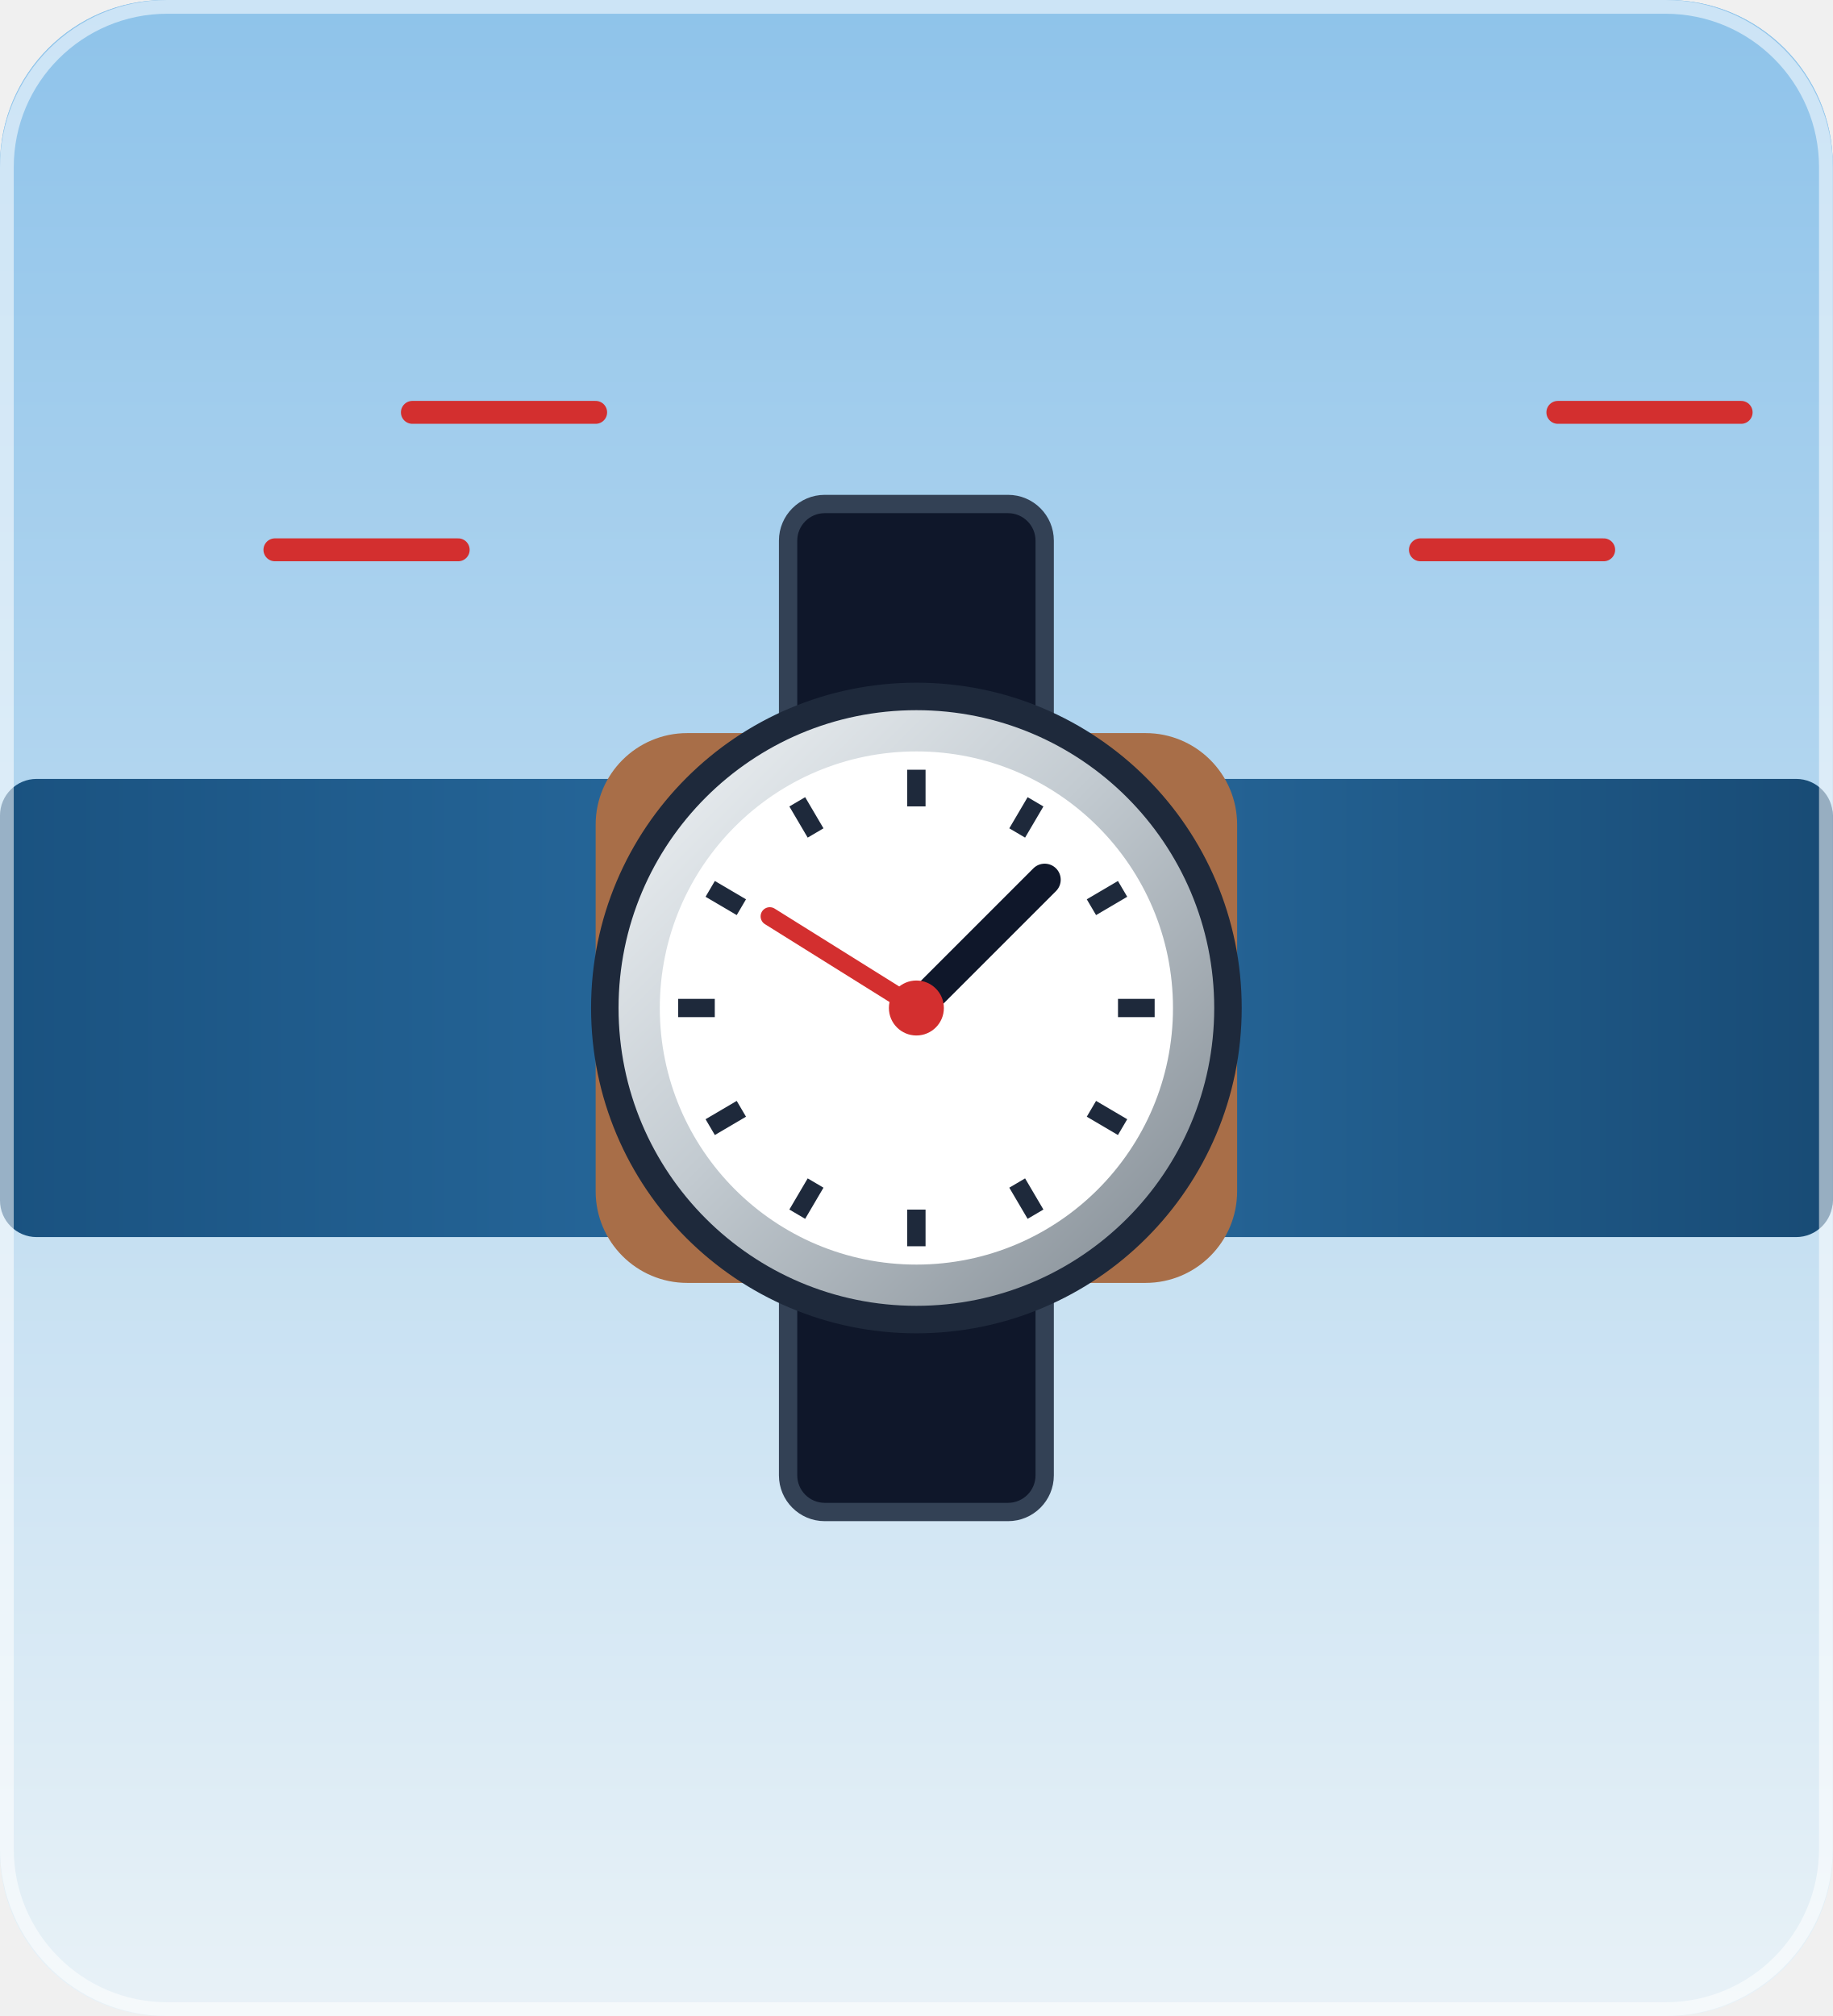
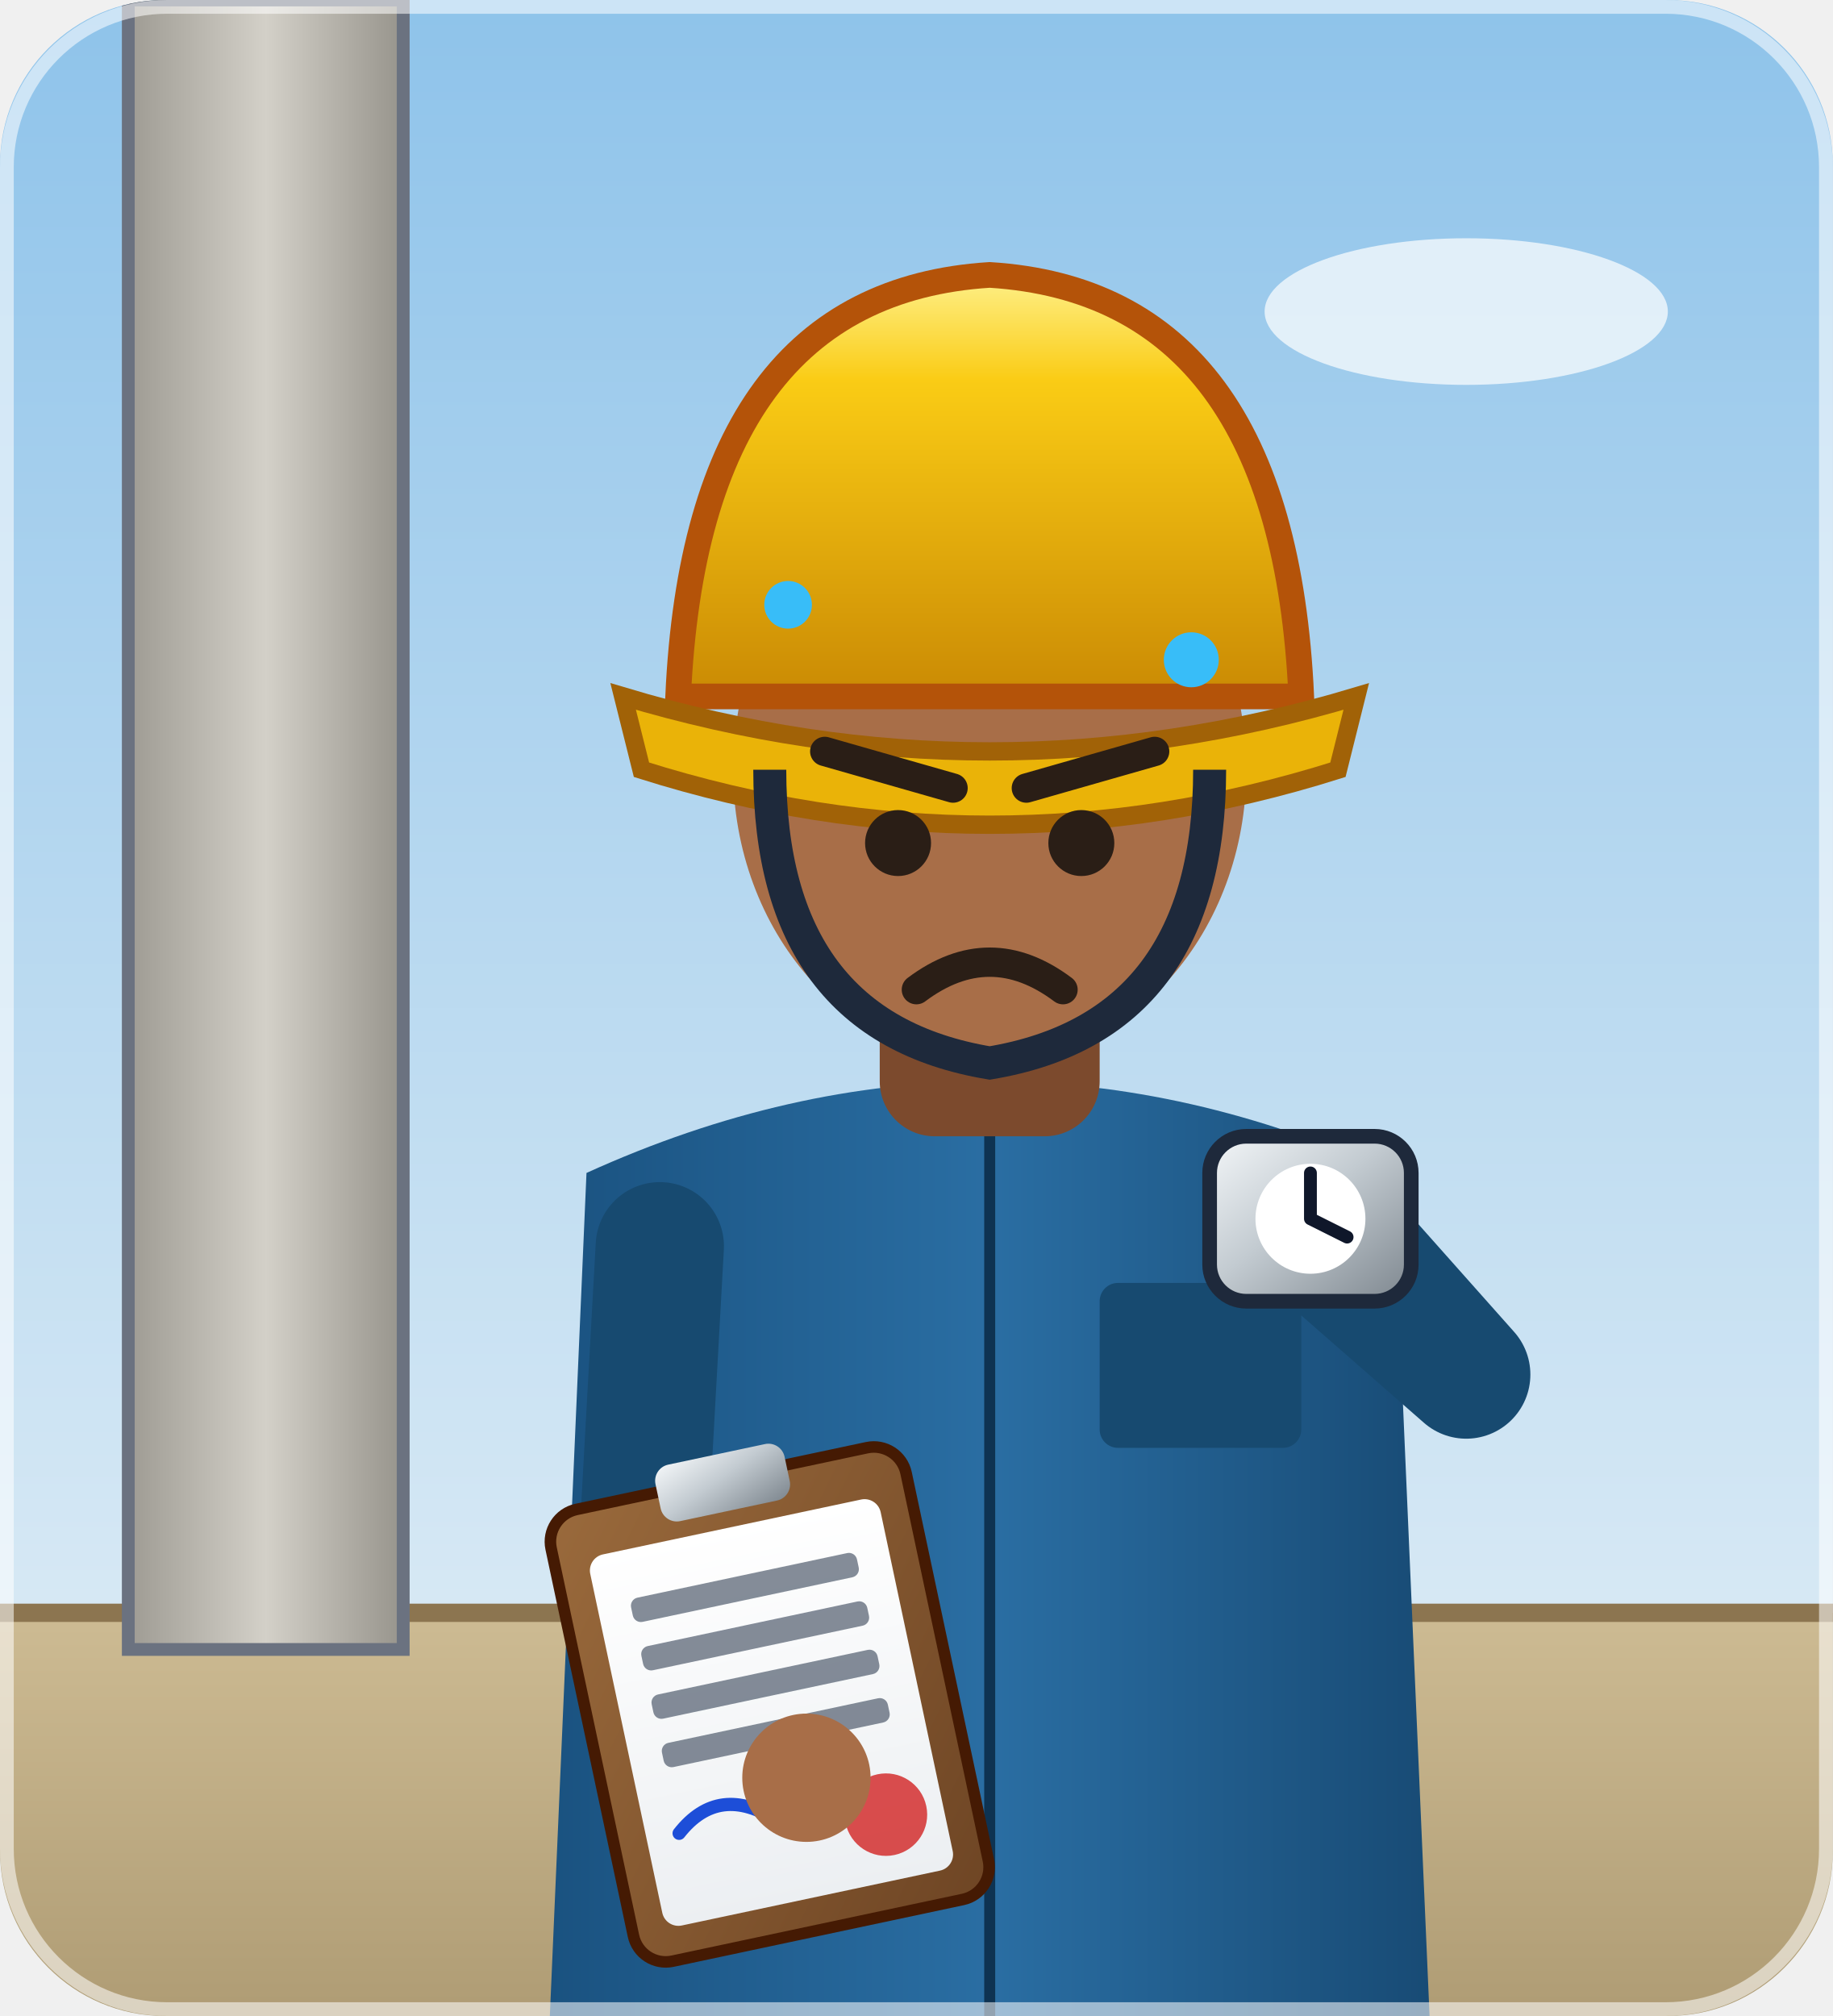
<svg xmlns="http://www.w3.org/2000/svg" viewBox="0 0 200 220" width="200" height="220">
  <defs>
    <linearGradient id="sky" x1="0" y1="0" x2="0" y2="1">
      <stop offset="0" stop-color="#8EC3EA" />
      <stop offset="1" stop-color="#E9F2F7" />
    </linearGradient>
+     <linearGradient id="storm" x1="0" y1="0" x2="0" y2="1">
+       <stop offset="0" stop-color="#1B2433" />
+       <stop offset="1" stop-color="#4A5568" />
+     </linearGradient>
    <linearGradient id="ground" x1="0" y1="0" x2="0" y2="1">
      <stop offset="0" stop-color="#CDBB93" />
      <stop offset="1" stop-color="#AF9C74" />
+     </linearGradient>
+     <linearGradient id="road" x1="0" y1="0" x2="0" y2="1">
+       <stop offset="0" stop-color="#5B6470" />
+       <stop offset="1" stop-color="#3F4650" />
    </linearGradient>
    <linearGradient id="pole" x1="0" y1="0" x2="1" y2="0">
      <stop offset="0" stop-color="#9E9B93" />
      <stop offset="0.5" stop-color="#D3D0C8" />
      <stop offset="1" stop-color="#97948C" />
    </linearGradient>
+     <linearGradient id="steelPole" x1="0" y1="0" x2="1" y2="0">
+       <stop offset="0" stop-color="#6E7780" />
+       <stop offset="0.5" stop-color="#C9D0D6" />
+       <stop offset="1" stop-color="#666F78" />
+     </linearGradient>
    <linearGradient id="steelArm" x1="0" y1="0" x2="0" y2="1">
      <stop offset="0" stop-color="#8A939B" />
      <stop offset="1" stop-color="#4F575F" />
    </linearGradient>
    <linearGradient id="porcelain" x1="0" y1="0" x2="1" y2="0">
-       <stop offset="0" stop-color="#C9D2D8" />
-       <stop offset="0.5" stop-color="#FFFFFF" />
-       <stop offset="1" stop-color="#B8C2C9" />
+       <stop offset="0" stop-color="#7A3B1E" />
+       <stop offset="0.5" stop-color="#B0643A" />
+       <stop offset="1" stop-color="#6B3219" />
    </linearGradient>
    <linearGradient id="shirt" x1="0" y1="0" x2="1" y2="0">
      <stop offset="0" stop-color="#1A5280" />
      <stop offset="0.5" stop-color="#2A6EA3" />
      <stop offset="1" stop-color="#184B75" />
    </linearGradient>
+     <linearGradient id="poly" x1="0" y1="0" x2="1" y2="1">
+       <stop offset="0" stop-color="#3E8FD6" />
+       <stop offset="0.35" stop-color="#BFE3FF" />
+       <stop offset="0.5" stop-color="#3C8AD0" />
+       <stop offset="0.75" stop-color="#A7D6FF" />
+       <stop offset="1" stop-color="#2F76B8" />
+     </linearGradient>
    <linearGradient id="webO" x1="0" y1="0" x2="0" y2="1">
      <stop offset="0" stop-color="#FF9F45" />
      <stop offset="0.5" stop-color="#F7811F" />
      <stop offset="1" stop-color="#D9640C" />
+     </linearGradient>
+     <linearGradient id="webBack" x1="0" y1="0" x2="0" y2="1">
+       <stop offset="0" stop-color="#C2560A" />
+       <stop offset="1" stop-color="#8F3C06" />
    </linearGradient>
    <linearGradient id="steel" x1="0" y1="0" x2="1" y2="1">
      <stop offset="0" stop-color="#F4F7F9" />
      <stop offset="0.45" stop-color="#C3CBD1" />
      <stop offset="1" stop-color="#7D868E" />
    </linearGradient>
    <linearGradient id="board" x1="0" y1="0" x2="1" y2="1">
      <stop offset="0" stop-color="#9A6A3C" />
      <stop offset="1" stop-color="#6E4524" />
    </linearGradient>
    <linearGradient id="paper" x1="0" y1="0" x2="0" y2="1">
      <stop offset="0" stop-color="#FFFFFF" />
      <stop offset="1" stop-color="#ECEFF2" />
    </linearGradient>
    <linearGradient id="bench" x1="0" y1="0" x2="0" y2="1">
      <stop offset="0" stop-color="#C9965E" />
      <stop offset="1" stop-color="#9E6B38" />
    </linearGradient>
+     <linearGradient id="tarp" x1="0" y1="0" x2="0" y2="1">
+       <stop offset="0" stop-color="#2F6EA6" />
+       <stop offset="1" stop-color="#1F4F7C" />
+     </linearGradient>
    <linearGradient id="rust" x1="0" y1="0" x2="1" y2="1">
      <stop offset="0" stop-color="#C46A2B" />
      <stop offset="0.5" stop-color="#9A4517" />
      <stop offset="1" stop-color="#6E2E0E" />
-     </linearGradient>
-     <linearGradient id="cone" x1="0" y1="0" x2="1" y2="0">
-       <stop offset="0" stop-color="#E65100" />
-       <stop offset="0.5" stop-color="#FF7A29" />
-       <stop offset="1" stop-color="#D84315" />
    </linearGradient>
    <linearGradient id="bootSole" x1="0" y1="0" x2="1" y2="0">
      <stop offset="0" stop-color="#111827" />
      <stop offset="0.4" stop-color="#1F2937" />
      <stop offset="1" stop-color="#0F172A" />
    </linearGradient>
    <linearGradient id="bootLug" x1="0" y1="0" x2="0" y2="1">
      <stop offset="0" stop-color="#374151" />
      <stop offset="1" stop-color="#111827" />
    </linearGradient>
    <linearGradient id="helmetDome" x1="0" y1="0" x2="0" y2="1">
      <stop offset="0" stop-color="#FEF08A" />
      <stop offset="0.25" stop-color="#FACC15" />
      <stop offset="1" stop-color="#CA8A04" />
    </linearGradient>
-     <radialGradient id="wireGlow" cx="0.5" cy="0.5" r="0.5">
-       <stop offset="0" stop-color="#FFE38A" stop-opacity="0.6" />
-       <stop offset="1" stop-color="#FFE38A" stop-opacity="0" />
-     </radialGradient>
+     <linearGradient id="glass" x1="0" y1="0" x2="1" y2="1">
+       <stop offset="0" stop-color="#E9C46A" />
+       <stop offset="1" stop-color="#C7962E" />
+     </linearGradient>
+     <linearGradient id="pvc" x1="0" y1="0" x2="0" y2="1">
+       <stop offset="0" stop-color="#E5E7EB" />
+       <stop offset="0.5" stop-color="#9CA3AF" />
+       <stop offset="1" stop-color="#D1D5DB" />
+     </linearGradient>
+     <linearGradient id="water" x1="0" y1="0" x2="0" y2="1">
+       <stop offset="0" stop-color="#7FB8D8" />
+       <stop offset="1" stop-color="#3F7FA6" />
+     </linearGradient>
+     <linearGradient id="car" x1="0" y1="0" x2="0" y2="1">
+       <stop offset="0" stop-color="#E04848" />
+       <stop offset="1" stop-color="#9E1F1F" />
+     </linearGradient>
    <radialGradient id="flash" cx="0.5" cy="0.5" r="0.5">
-       <stop offset="0" stop-color="#FFFFFF" stop-opacity="0.85" />
-       <stop offset="0.4" stop-color="#FFF4B0" stop-opacity="0.45" />
+       <stop offset="0" stop-color="#FFFFFF" stop-opacity="0.9" />
+       <stop offset="0.4" stop-color="#FFF4B0" stop-opacity="0.5" />
      <stop offset="1" stop-color="#FFF4B0" stop-opacity="0" />
-     </radialGradient>
-     <radialGradient id="hazardGlow" cx="0.5" cy="0.5" r="0.5">
-       <stop offset="0" stop-color="#EF4444" stop-opacity="0.55" />
-       <stop offset="0.7" stop-color="#EF4444" stop-opacity="0.15" />
-       <stop offset="1" stop-color="#EF4444" stop-opacity="0" />
-     </radialGradient>
-     <radialGradient id="safeGlow" cx="0.5" cy="0.5" r="0.5">
-       <stop offset="0" stop-color="#10B981" stop-opacity="0.4" />
-       <stop offset="1" stop-color="#10B981" stop-opacity="0" />
    </radialGradient>
    <clipPath id="card">
      <rect x="0" y="0" width="200" height="220" rx="18" />
    </clipPath>
  </defs>
  <g clip-path="url(#card)">
    <rect width="200" height="220" fill="url(#sky)" />
-     <rect width="200" height="220" fill="url(#sky)" />
-     <rect x="0" y="85" width="200" height="50" rx="4" fill="url(#shirt)" />
-     <rect x="65" y="80" width="70" height="60" rx="10" fill="#A86E48" />
-     <rect x="86" y="55" width="28" height="110" rx="4" fill="#0F172A" stroke="#334155" stroke-width="2" />
-     <circle cx="100" cy="110" r="34" fill="url(#steel)" stroke="#1E293B" stroke-width="3" />
-     <circle cx="100" cy="110" r="28" fill="#FFFFFF" />
-     <line x1="100.0" y1="88.0" x2="100.0" y2="84.0" stroke="#1E293B" stroke-width="2" />
-     <line x1="111.0" y1="90.9" x2="113.0" y2="87.5" stroke="#1E293B" stroke-width="2" />
-     <line x1="119.1" y1="99.0" x2="122.5" y2="97.0" stroke="#1E293B" stroke-width="2" />
-     <line x1="122.0" y1="110.0" x2="126.0" y2="110.0" stroke="#1E293B" stroke-width="2" />
-     <line x1="119.1" y1="121.0" x2="122.5" y2="123.0" stroke="#1E293B" stroke-width="2" />
-     <line x1="111.0" y1="129.1" x2="113.0" y2="132.5" stroke="#1E293B" stroke-width="2" />
-     <line x1="100.0" y1="132.0" x2="100.0" y2="136.0" stroke="#1E293B" stroke-width="2" />
-     <line x1="89.0" y1="129.1" x2="87.0" y2="132.5" stroke="#1E293B" stroke-width="2" />
-     <line x1="80.9" y1="121.0" x2="77.5" y2="123.0" stroke="#1E293B" stroke-width="2" />
-     <line x1="78.0" y1="110.0" x2="74.0" y2="110.0" stroke="#1E293B" stroke-width="2" />
-     <line x1="80.9" y1="99.0" x2="77.5" y2="97.0" stroke="#1E293B" stroke-width="2" />
-     <line x1="89.0" y1="90.9" x2="87.0" y2="87.5" stroke="#1E293B" stroke-width="2" />
-     <line x1="100" y1="110" x2="114" y2="96" stroke="#0F172A" stroke-width="3.5" stroke-linecap="round" />
-     <line x1="100" y1="110" x2="84" y2="100" stroke="#D32F2F" stroke-width="2" stroke-linecap="round" />
-     <circle cx="100" cy="110" r="3" fill="#D32F2F" />
-     <line x1="30" y1="60" x2="50" y2="60" stroke="#D32F2F" stroke-width="2.5" stroke-linecap="round" />
-     <line x1="45" y1="45" x2="65" y2="45" stroke="#D32F2F" stroke-width="2.5" stroke-linecap="round" />
-     <line x1="155" y1="60" x2="175" y2="60" stroke="#D32F2F" stroke-width="2.5" stroke-linecap="round" />
-     <line x1="170" y1="45" x2="190" y2="45" stroke="#D32F2F" stroke-width="2.5" stroke-linecap="round" />
+     <rect y="176" width="200" height="44" fill="url(#ground)" />
+     <line x1="0" y1="176" x2="200" y2="176" stroke="#8C7550" stroke-width="2" />
+     <rect x="14" y="0" width="30" height="180" fill="url(#pole)" stroke="#6B7280" stroke-width="1.4" />
+     <ellipse cx="160" cy="34" rx="22" ry="8" fill="#FFFFFF" opacity="0.7" />
+     <path d="M60 220 L64 128 Q108 108 152 128 L156 220 Z" fill="url(#shirt)" />
+     <line x1="108" y1="122" x2="108" y2="220" stroke="#0E3352" stroke-width="1.2" />
+     <rect x="120" y="140" width="22" height="18" rx="2" fill="#174A70" />
+     <g transform="translate(108 84) rotate(0) scale(2.0)">
+       <rect x="-6" y="8" width="12" height="12" rx="3" fill="#7C4A2D" />
+       <ellipse cx="0" cy="0" rx="14" ry="16" fill="#A86E48" />
+       <path d="M-17 -4 Q-16 -26 0 -27 Q16 -26 17 -4 Z" fill="url(#helmetDome)" stroke="#B45309" stroke-width="1.4" />
+       <path d="M-20 -4 Q0 2 20 -4 L19 0 Q0 6 -19 0 Z" fill="#EAB308" stroke="#A16207" stroke-width="1" />
+       <path d="M-12 0 Q-12 14 0 16 Q12 14 12 0" fill="none" stroke="#1E293B" stroke-width="1.8" />
+       <circle cx="-5" cy="4" r="1.8" fill="#2A1E16" />
+       <circle cx="5" cy="4" r="1.8" fill="#2A1E16" />
+       <path d="M-9 -1 L-2 1 M9 -1 L2 1" stroke="#2A1E16" stroke-width="1.6" stroke-linecap="round" />
+       <path d="M-4 12 Q0 9 4 12" fill="none" stroke="#2A1E16" stroke-width="1.6" stroke-linecap="round" />
+     </g>
+     <path d="M72 136 L70 172 L88 186" stroke="#174A70" stroke-width="14" fill="none" stroke-linecap="round" stroke-linejoin="round" />
+     <g transform="translate(84 186) rotate(-12) scale(0.9)">
+       <rect x="-22" y="-28" width="44" height="56" rx="4" fill="url(#board)" stroke="#451A03" stroke-width="1.4" />
+       <rect x="-18" y="-22" width="36" height="46" rx="2" fill="url(#paper)" />
+       <rect x="-8" y="-31" width="16" height="7" rx="2" fill="url(#steel)" />
+       <rect x="-14" y="-16" width="28" height="3" rx="1" fill="#334155" opacity="0.6" />
+       <rect x="-14" y="-10" width="28" height="3" rx="1" fill="#334155" opacity="0.6" />
+       <rect x="-14" y="-4" width="28" height="3" rx="1" fill="#334155" opacity="0.6" />
+       <rect x="-14" y="2" width="28" height="3" rx="1" fill="#334155" opacity="0.6" />
+       <path d="M-14 13 Q-8 8 -2 14 Q4 8 8 13" fill="none" stroke="#1D4ED8" stroke-width="1.6" stroke-linecap="round" />
+       <circle cx="11" cy="16" r="5" fill="#D32F2F" fill-opacity="0.85" />
+     </g>
+     <circle cx="88" cy="194" r="7" fill="#A86E48" />
+     <path d="M144 136 L160 150 L144 132" stroke="#174A70" stroke-width="14" fill="none" stroke-linecap="round" stroke-linejoin="round" />
+     <rect x="132" y="124" width="22" height="18" rx="4" fill="url(#steel)" stroke="#1E293B" stroke-width="1.6" />
+     <circle cx="143" cy="133" r="6" fill="#FFFFFF" />
+     <path d="M143 133 L143 128 M143 133 L147 135" stroke="#0F172A" stroke-width="1.4" stroke-linecap="round" />
+     <circle cx="130" cy="72" r="3" fill="#38BDF8" />
+     <circle cx="86" cy="66" r="2.6" fill="#38BDF8" />
  </g>
  <rect x="0.75" y="0.75" width="198.5" height="218.5" rx="17.5" fill="none" stroke="#FFFFFF" stroke-opacity="0.55" stroke-width="1.5" />
-   <rect width="0" height="0" fill="#1D4ED8" />
-   <rect width="0" height="0" fill="#451A03" />
-   <circle cx="0" cy="0" r="0" fill="url(#bench)" />
-   <circle cx="0" cy="0" r="0" fill="url(#board)" />
-   <circle cx="0" cy="0" r="0" fill="url(#paper)" />
</svg>
